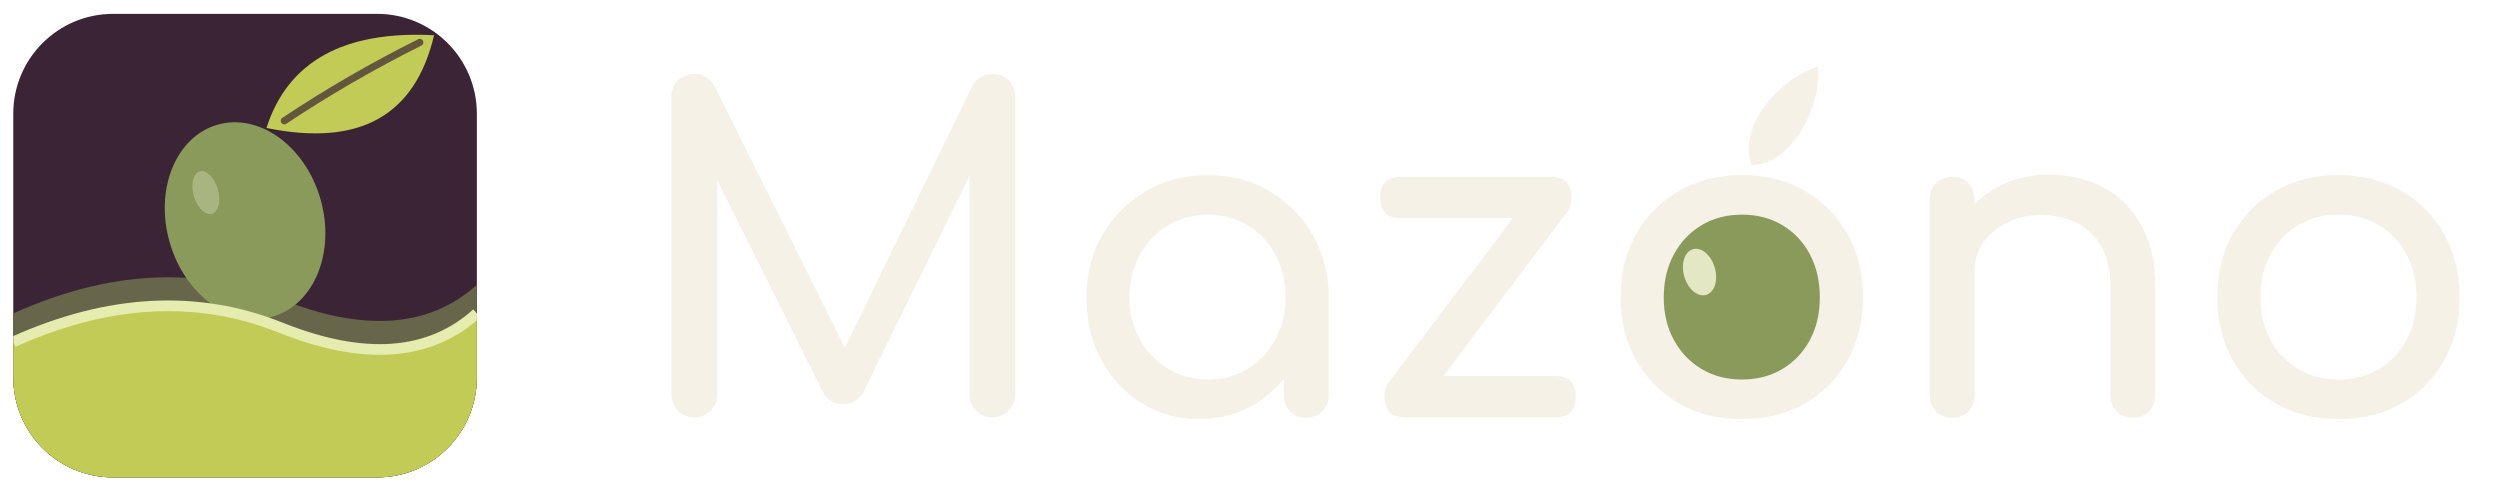
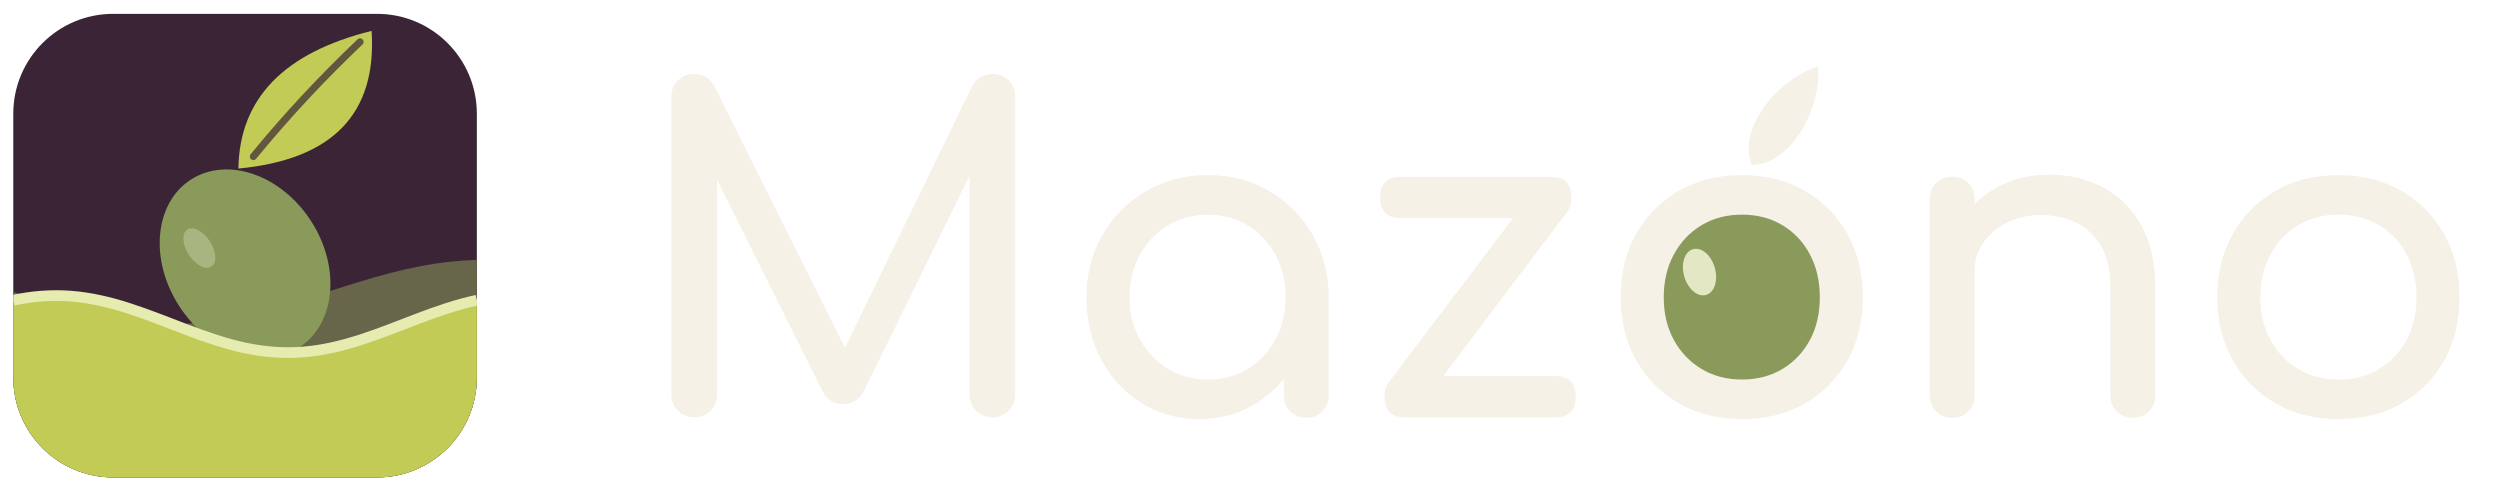
<svg xmlns="http://www.w3.org/2000/svg" width="1421" height="279" viewBox="-1427 -948 5686 1114" role="img" aria-label="Mazono">
  <g transform="translate(-1396.8 -917.7) scale(8.1104)">
    <defs>
      <clipPath id="logo-tile">
        <rect width="130" height="130" rx="28" />
      </clipPath>
    </defs>
    <g clip-path="url(#logo-tile)">
      <rect width="130" height="130" fill="#3B2436" />
    </g>
    <g clip-path="url(#logo-tile)">
-       <path d="M0 84Q40 66 75 80T130 76V130H0Z" fill="#67654A" />
-       <ellipse cx="65" cy="58" rx="22" ry="28" fill="#8A9A5B" transform="rotate(-16 65 58)" />
-       <ellipse cx="56.6" cy="47.4" rx="3.5" ry="6.2" fill="#F2F5D6" opacity="0.3" transform="rotate(-16 65 58)" />
-       <path d="M71 32Q80 4 118 6Q110 40 71 32Z" fill="#C2CB55" />
-       <path d="M76 30Q94 18 114 8" fill="none" stroke="#3B2436" stroke-width="2" stroke-linecap="round" opacity="0.7" />
-       <path d="M0 92Q40 74 75 88T130 84V130H0Z" fill="#C2CB55" />
-       <path d="M0 92Q40 74 75 88T130 84" fill="none" stroke="#E6EBB0" stroke-width="3" />
+       <path d="M0 78.00C5.42 79.74 10.83 81.48 16.25 82.93C21.67 84.39 27.08 85.56 32.50 86.25C37.92 86.95 43.33 87.16 48.75 86.87C54.17 86.58 59.58 85.77 65.00 84.59C70.42 83.40 75.83 81.84 81.25 80.15C86.67 78.46 92.08 76.65 97.50 75.01C102.92 73.36 108.33 71.90 113.75 70.84C119.17 69.79 124.58 69.15 130.00 69.02V130H0Z" fill="#67654A" />
+       <g transform="translate(0 12) rotate(-17 65 58)">
+         <ellipse cx="65" cy="58" rx="22" ry="28" fill="#8A9A5B" transform="rotate(-16 65 58)" />
+         <ellipse cx="56.6" cy="47.4" rx="3.5" ry="6.2" fill="#F2F5D6" opacity="0.3" transform="rotate(-16 65 58)" />
+         <path d="M71 32Q80 4 118 6Q110 40 71 32Z" fill="#C2CB55" />
+         <path d="M76 30Q94 18 114 8" fill="none" stroke="#3B2436" stroke-width="2" stroke-linecap="round" opacity="0.7" />
+       </g>
+       <path d="M0 80.31C5.42 79.16 10.83 78.74 16.25 79.17C21.67 79.60 27.08 80.86 32.50 82.62C37.92 84.37 43.33 86.58 48.75 88.63C54.17 90.68 59.58 92.54 65.00 93.69C70.42 94.84 75.83 95.26 81.25 94.83C86.67 94.40 92.08 93.14 97.50 91.38C102.92 89.63 108.33 87.42 113.75 85.37C119.17 83.32 124.58 81.46 130.00 80.31V130H0Z" fill="#C2CB55" />
+       <path d="M0 80.31C5.42 79.16 10.83 78.74 16.25 79.17C21.67 79.60 27.08 80.86 32.50 82.62C37.92 84.37 43.33 86.58 48.75 88.63C54.17 90.68 59.58 92.54 65.00 93.69C70.42 94.84 75.83 95.26 81.25 94.83C86.67 94.40 92.08 93.14 97.50 91.38C102.92 89.63 108.33 87.42 113.75 85.37C119.17 83.32 124.58 81.46 130.00 80.31" fill="none" stroke="#E6EBB0" stroke-width="3" />
    </g>
  </g>
  <circle cx="2534.5" cy="-273.5" r="225.5" fill="#8A9A5B" />
  <ellipse cx="2457.8" cy="-354.7" rx="36.1" ry="54.1" fill="#F2F5D6" opacity="0.85" transform="rotate(-16 2534.5 -273.5)" />
  <path d="M152.0 0Q130.0 0 115.0 -15.0Q100.0 -30 100.0 -52V-729Q100.0 -752 115.0 -766.5Q130.0 -781 152.0 -781Q182.0 -781 198.0 -753L511.0 -126H479.0L784.0 -753Q800.0 -781 830.0 -781Q852.0 -781 867.0 -766.5Q882.0 -752 882.0 -729V-52Q882.0 -30 866.5 -15.0Q851.0 0 830.0 0Q808.0 0 793.0 -15.0Q778.0 -30 778.0 -52V-585L798.0 -590L536.0 -56Q519.0 -30 491.0 -30Q458.0 -30 443.0 -61L184.0 -580L204.0 -585V-52Q204.0 -30 189.0 -15.0Q174.0 0 152.0 0Z M1300.0 4Q1227.0 4 1169.0 -32.5Q1111.0 -69 1077.5 -131.5Q1044.0 -194 1044.0 -273Q1044.0 -352 1080.5 -415.0Q1117.0 -478 1179.5 -514.5Q1242.0 -551 1320.0 -551Q1398.0 -551 1460.0 -514.5Q1522.0 -478 1558.5 -415.0Q1595.0 -352 1595.0 -273H1556.0Q1556.0 -194 1522.5 -131.5Q1489.0 -69 1431.0 -32.5Q1373.0 4 1300.0 4ZM1320.0 -86Q1371.0 -86 1411.0 -110.5Q1451.0 -135 1474.0 -177.5Q1497.0 -220 1497.0 -273Q1497.0 -327 1474.0 -369.5Q1451.0 -412 1411.0 -436.5Q1371.0 -461 1320.0 -461Q1270.0 -461 1229.5 -436.5Q1189.0 -412 1165.5 -369.5Q1142.0 -327 1142.0 -273Q1142.0 -220 1165.5 -177.5Q1189.0 -135 1229.5 -110.5Q1270.0 -86 1320.0 -86ZM1544.0 1Q1522.0 1 1507.5 -13.5Q1493.0 -28 1493.0 -50V-203L1512.0 -309L1595.0 -273V-50Q1595.0 -28 1580.5 -13.5Q1566.0 1 1544.0 1Z M1799.0 -19 1731.0 -79 2071.0 -528 2138.0 -468ZM1769.0 0Q1722.0 0 1722.0 -47Q1722.0 -94 1769.0 -94H2110.0Q2157.0 -94 2157.0 -47Q2157.0 0 2110.0 0ZM1759.0 -453Q1712.0 -453 1712.0 -500Q1712.0 -547 1759.0 -547H2100.0Q2147.0 -547 2147.0 -500Q2147.0 -453 2100.0 -453Z M2535.0 4Q2454.0 4 2392.0 -31.5Q2330.0 -67 2294.5 -129.5Q2259.0 -192 2259.0 -273Q2259.0 -355 2294.5 -417.5Q2330.0 -480 2392.0 -515.5Q2454.0 -551 2535.0 -551Q2615.0 -551 2677.0 -515.5Q2739.0 -480 2774.5 -417.5Q2810.0 -355 2810.0 -273Q2810.0 -192 2775.0 -129.5Q2740.0 -67 2678.0 -31.5Q2616.0 4 2535.0 4ZM2535.0 -86Q2587.0 -86 2627.0 -110.0Q2667.0 -134 2689.5 -176.0Q2712.0 -218 2712.0 -273Q2712.0 -328 2689.5 -370.5Q2667.0 -413 2627.0 -437.0Q2587.0 -461 2535.0 -461Q2483.0 -461 2443.0 -437.0Q2403.0 -413 2380.0 -370.5Q2357.0 -328 2357.0 -273Q2357.0 -218 2380.0 -176.0Q2403.0 -134 2443.0 -110.0Q2483.0 -86 2535.0 -86Z M3424.0 1Q3402.0 1 3387.5 -13.5Q3373.0 -28 3373.0 -50V-296Q3373.0 -353 3352.0 -389.0Q3331.0 -425 3295.5 -442.5Q3260.0 -460 3214.0 -460Q3172.0 -460 3138.0 -443.0Q3104.0 -426 3084.0 -397.5Q3064.0 -369 3064.0 -332H3001.0Q3001.0 -395 3031.5 -444.5Q3062.0 -494 3115.0 -523.0Q3168.0 -552 3234.0 -552Q3303.0 -552 3357.5 -522.5Q3412.0 -493 3443.5 -436.0Q3475.0 -379 3475.0 -296V-50Q3475.0 -28 3460.5 -13.5Q3446.0 1 3424.0 1ZM3013.0 1Q2991.0 1 2976.5 -13.5Q2962.0 -28 2962.0 -50V-496Q2962.0 -519 2976.5 -533.0Q2991.0 -547 3013.0 -547Q3036.0 -547 3050.0 -533.0Q3064.0 -519 3064.0 -496V-50Q3064.0 -28 3050.0 -13.5Q3036.0 1 3013.0 1Z M3892.0 4Q3811.0 4 3749.0 -31.5Q3687.0 -67 3651.5 -129.5Q3616.0 -192 3616.0 -273Q3616.0 -355 3651.5 -417.5Q3687.0 -480 3749.0 -515.5Q3811.0 -551 3892.0 -551Q3972.0 -551 4034.0 -515.5Q4096.0 -480 4131.5 -417.5Q4167.0 -355 4167.0 -273Q4167.0 -192 4132.0 -129.5Q4097.0 -67 4035.0 -31.5Q3973.0 4 3892.0 4ZM3892.0 -86Q3944.0 -86 3984.0 -110.0Q4024.0 -134 4046.5 -176.0Q4069.0 -218 4069.0 -273Q4069.0 -328 4046.5 -370.5Q4024.0 -413 3984.0 -437.0Q3944.0 -461 3892.0 -461Q3840.0 -461 3800.0 -437.0Q3760.0 -413 3737.0 -370.5Q3714.0 -328 3714.0 -273Q3714.0 -218 3737.0 -176.0Q3760.0 -134 3800.0 -110.0Q3840.0 -86 3892.0 -86Z" fill="#F6F1E7" />
  <path d="M0 0C73 -49 61 -194 0 -270C-61 -194 -73 -49 0 0Z" fill="#F6F1E7" transform="translate(2557 -574) rotate(34)" />
</svg>
